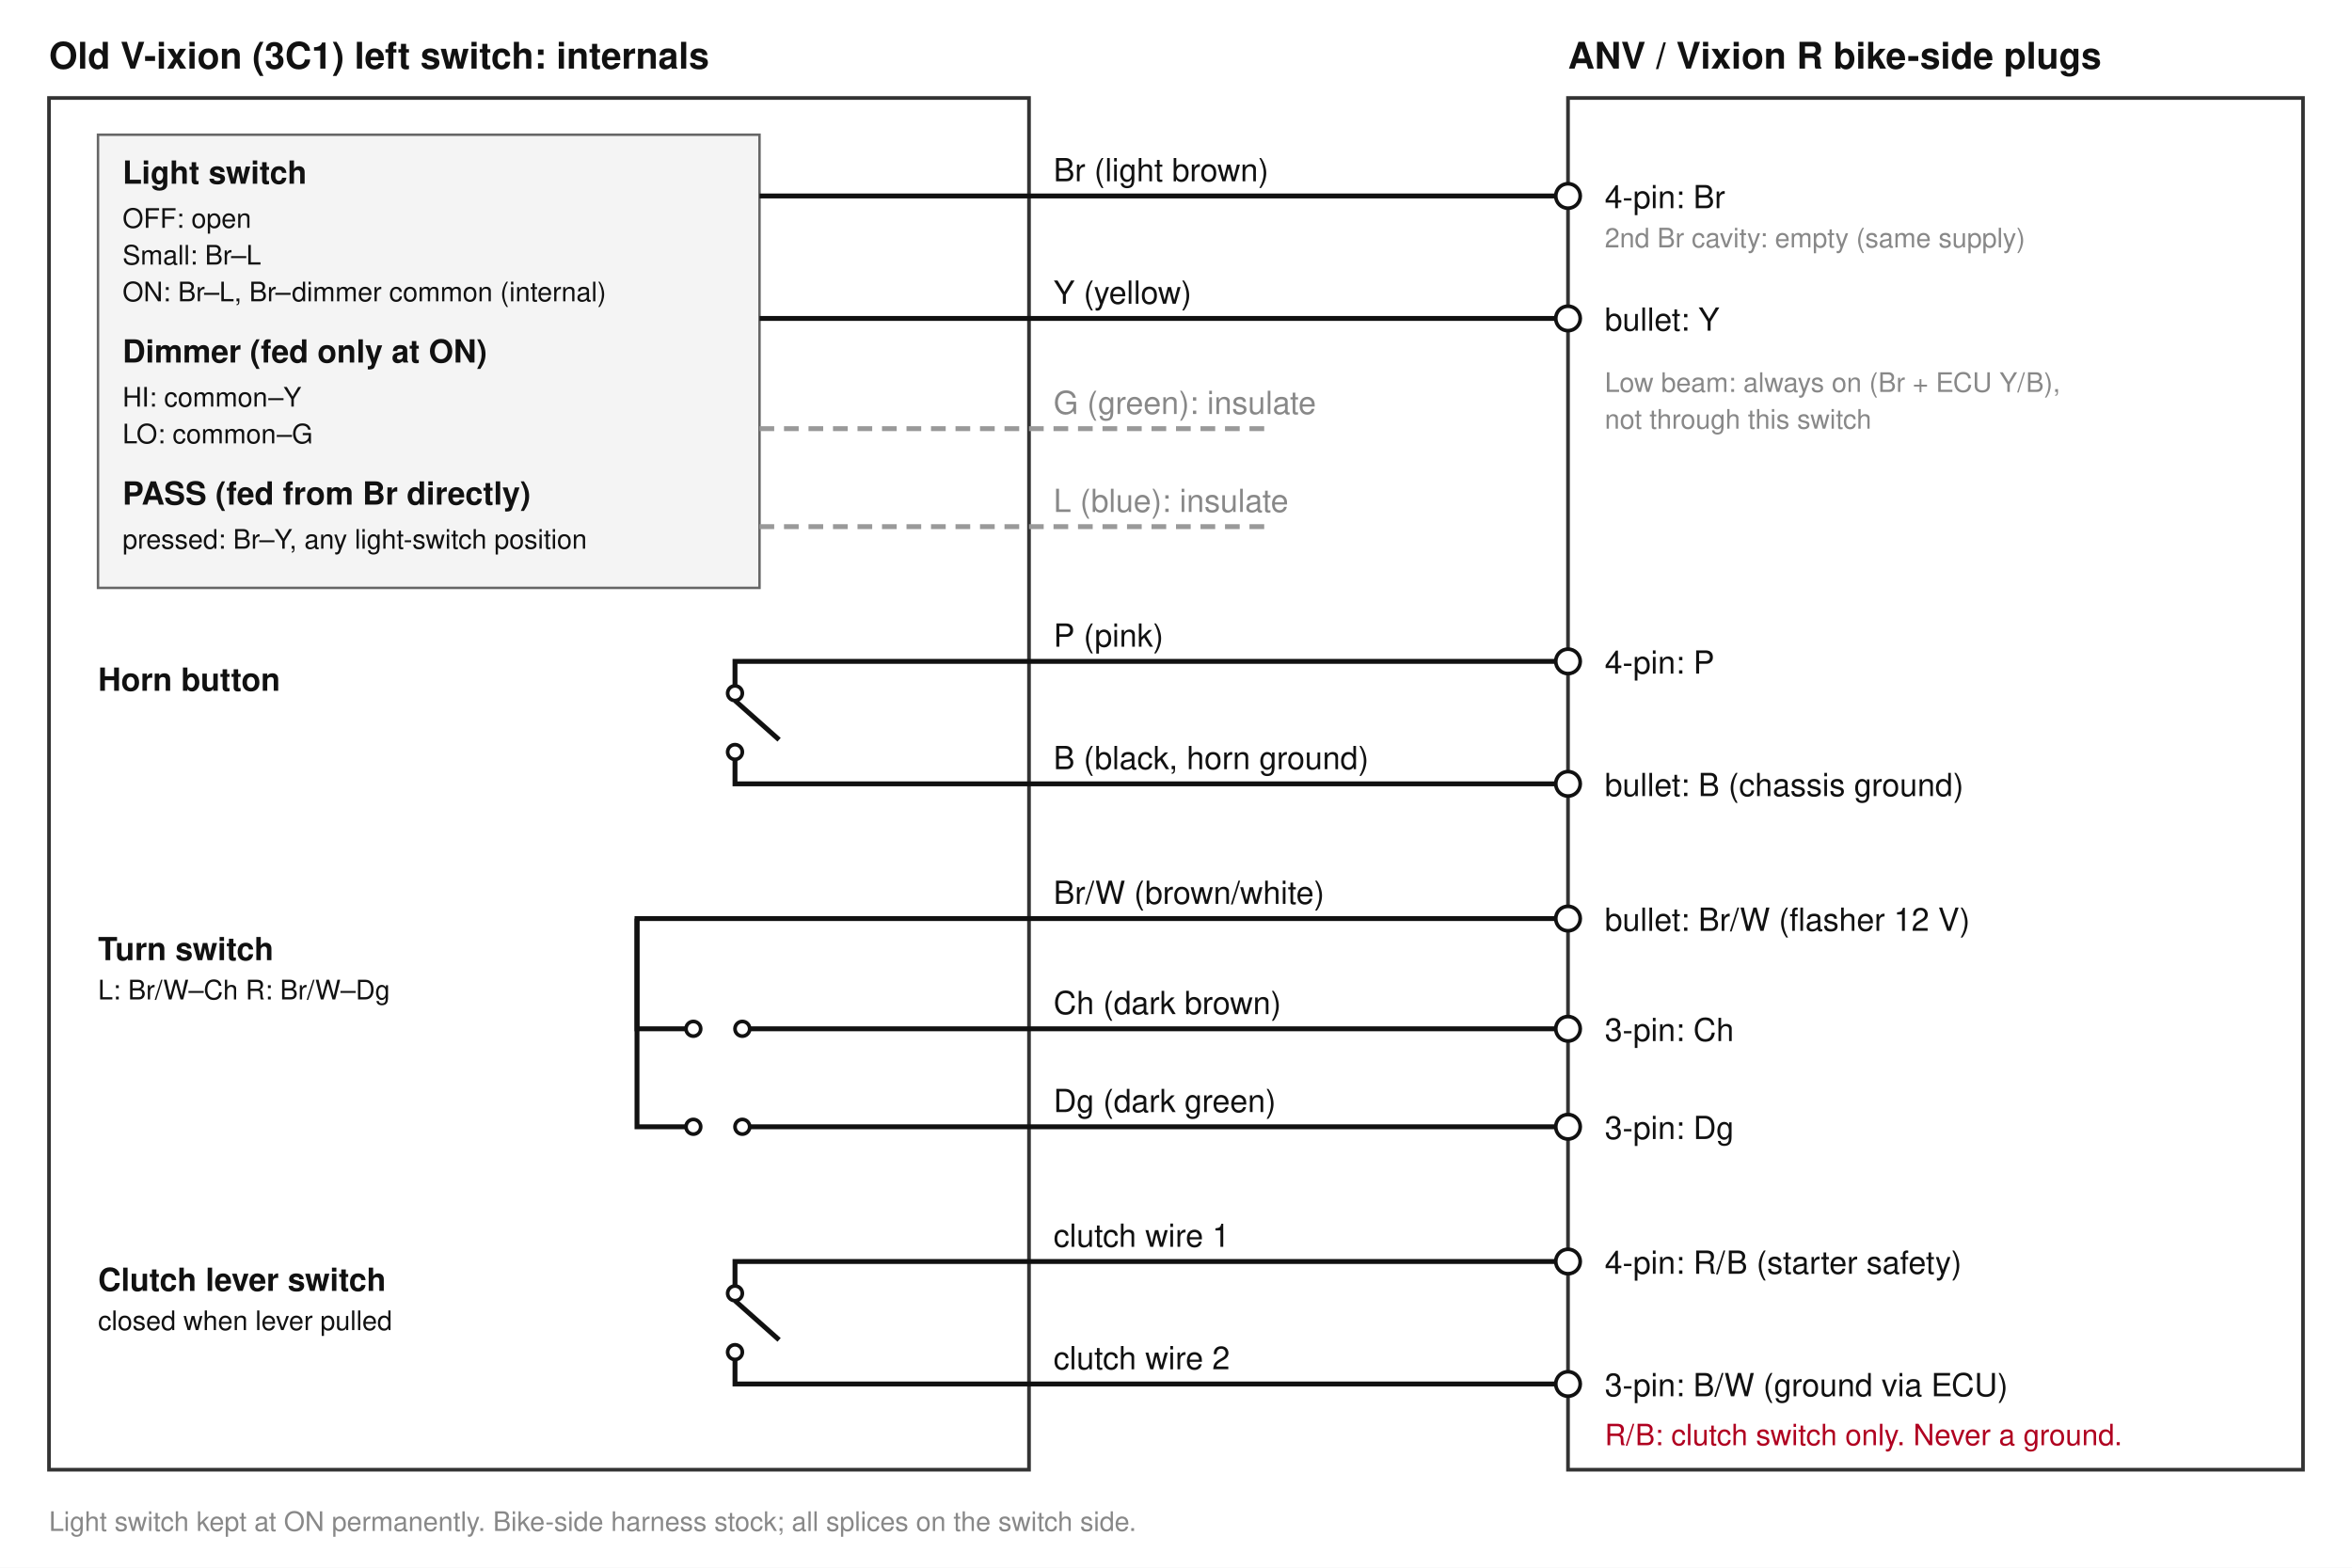
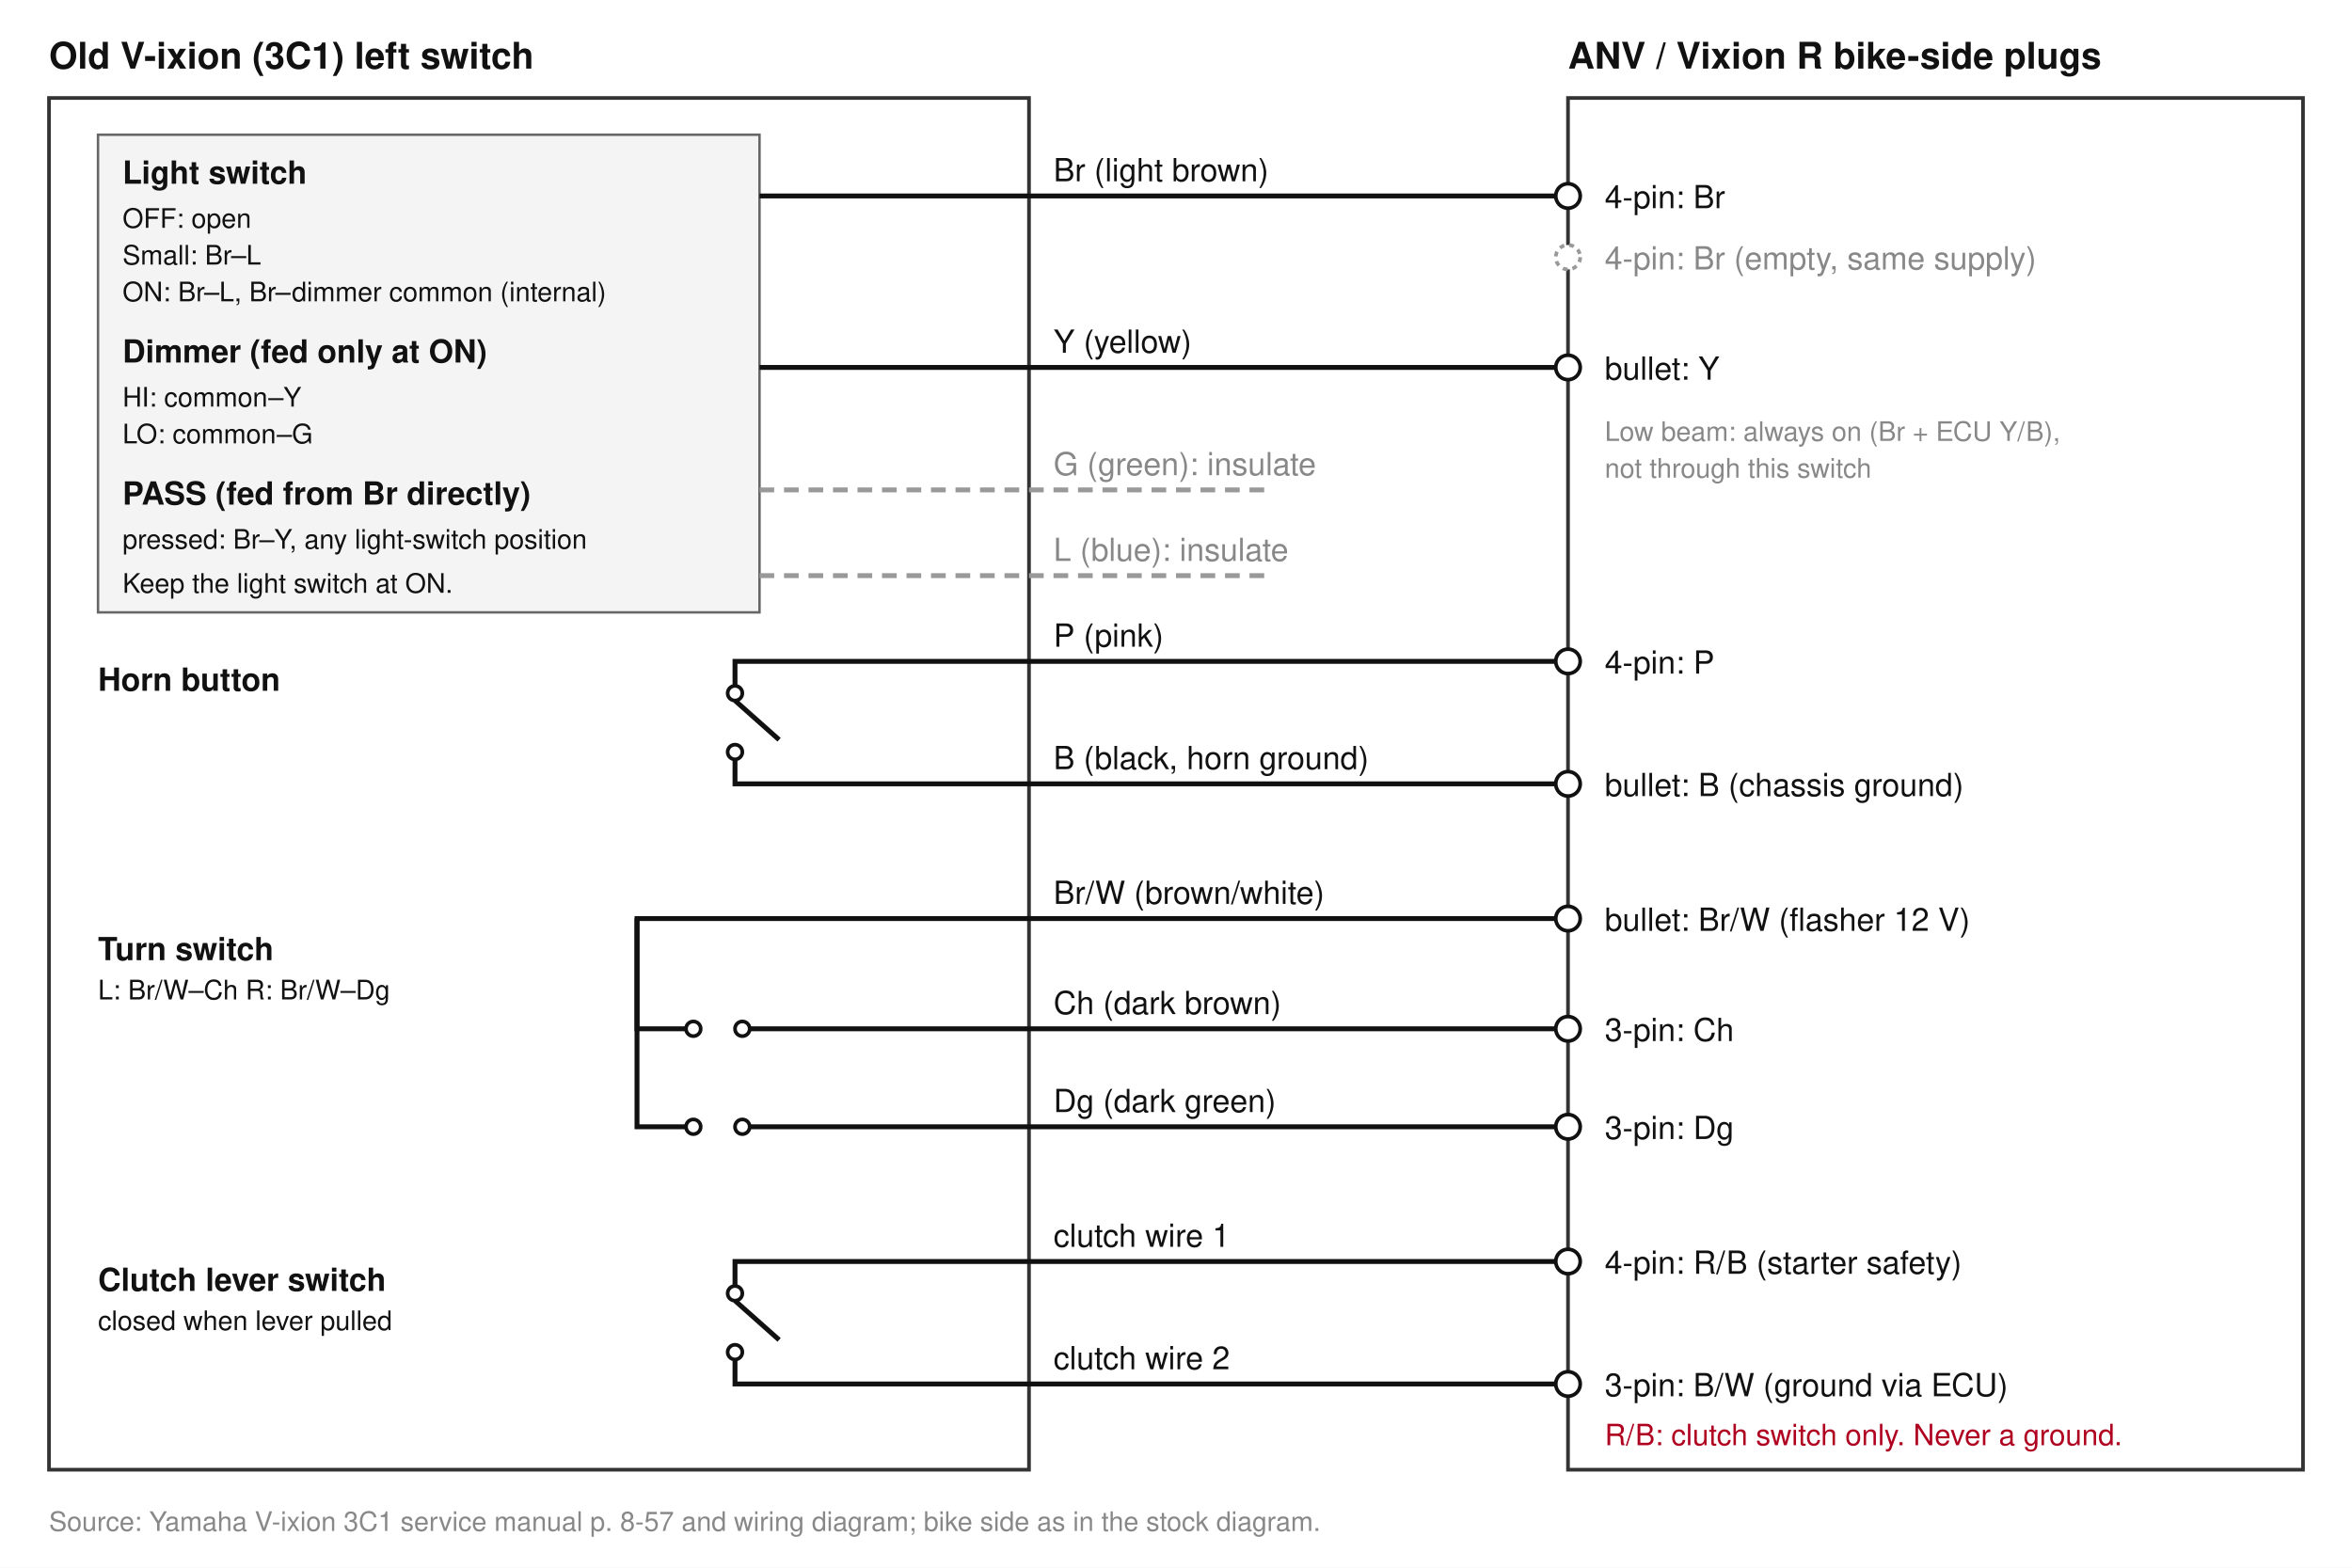
<svg xmlns="http://www.w3.org/2000/svg" viewBox="0 0 960 640" font-family="Helvetica, Arial, sans-serif" font-size="13">
  <rect width="960" height="640" fill="#ffffff" />
  <style>
    .box{fill:none;stroke:#333;stroke-width:1.5}
    .sub{fill:#f4f4f4;stroke:#666;stroke-width:1}
    .w{stroke:#111;stroke-width:2;fill:none}
    .un{stroke:#999;stroke-width:2;fill:none;stroke-dasharray:6 4}
    .t{fill:#111}
    .g{fill:#888}
    .h{font-weight:bold;font-size:15px}
    .s{font-size:11px}
    .pin{fill:#fff;stroke:#111;stroke-width:1.5}
+     .pinx{fill:#fff;stroke:#999;stroke-width:1.5;stroke-dasharray:2 2}
    .warn{fill:#b00020;font-size:12px}
  </style>
-   <text x="20" y="28" class="t h">Old V-ixion (3C1) left switch: internals</text>
+   <text x="20" y="28" class="t h">Old V-ixion (3C1) left switch</text>
  <text x="640" y="28" class="t h">ANV / Vixion R bike-side plugs</text>
  <rect x="20" y="40" width="400" height="560" class="box" />
  <rect x="640" y="40" width="300" height="560" class="box" />
-   <rect x="40" y="55" width="270" height="185" class="sub" />
+   <rect x="40" y="55" width="270" height="195" class="sub" />
  <text x="50" y="75" class="t" font-weight="bold">Light switch</text>
  <text x="50" y="93" class="t s">OFF: open</text>
  <text x="50" y="108" class="t s">Small: Br–L</text>
  <text x="50" y="123" class="t s">ON: Br–L, Br–dimmer common (internal)</text>
  <text x="50" y="148" class="t" font-weight="bold">Dimmer (fed only at ON)</text>
  <text x="50" y="166" class="t s">HI: common–Y</text>
  <text x="50" y="181" class="t s">LO: common–G</text>
  <text x="50" y="206" class="t" font-weight="bold">PASS (fed from Br directly)</text>
  <text x="50" y="224" class="t s">pressed: Br–Y, any light-switch position</text>
+   <text x="50" y="242" class="t s">Keep the light switch at ON.</text>
  <line x1="310" y1="80" x2="640" y2="80" class="w" />
-   <line x1="310" y1="130" x2="640" y2="130" class="w" />
-   <line x1="310" y1="175" x2="520" y2="175" class="un" />
-   <line x1="310" y1="215" x2="520" y2="215" class="un" />
+   <line x1="310" y1="150" x2="640" y2="150" class="w" />
+   <line x1="310" y1="200" x2="520" y2="200" class="un" />
+   <line x1="310" y1="235" x2="520" y2="235" class="un" />
  <text x="430" y="74" class="t">Br (light brown)</text>
-   <text x="430" y="124" class="t">Y (yellow)</text>
-   <text x="430" y="169" class="g">G (green): insulate</text>
-   <text x="430" y="209" class="g">L (blue): insulate</text>
+   <text x="430" y="144" class="t">Y (yellow)</text>
+   <text x="430" y="194" class="g">G (green): insulate</text>
+   <text x="430" y="229" class="g">L (blue): insulate</text>
  <text x="40" y="282" class="t" font-weight="bold">Horn button</text>
  <polyline points="640,270 300,270 300,280" class="w" />
  <circle cx="300" cy="283" r="3" class="pin" />
  <line x1="300" y1="286" x2="318" y2="302" class="w" />
  <circle cx="300" cy="307" r="3" class="pin" />
  <polyline points="300,310 300,320 640,320" class="w" />
  <text x="430" y="264" class="t">P (pink)</text>
  <text x="430" y="314" class="t">B (black, horn ground)</text>
  <text x="40" y="392" class="t" font-weight="bold">Turn switch</text>
  <text x="40" y="408" class="t s">L: Br/W–Ch   R: Br/W–Dg</text>
  <polyline points="640,375 260,375 260,420 280,420" class="w" />
  <polyline points="260,375 260,460 280,460" class="w" />
  <circle cx="283" cy="420" r="3" class="pin" />
  <circle cx="283" cy="460" r="3" class="pin" />
  <circle cx="303" cy="420" r="3" class="pin" />
  <circle cx="303" cy="460" r="3" class="pin" />
  <line x1="306" y1="420" x2="640" y2="420" class="w" />
  <line x1="306" y1="460" x2="640" y2="460" class="w" />
  <text x="430" y="369" class="t">Br/W (brown/white)</text>
  <text x="430" y="414" class="t">Ch (dark brown)</text>
  <text x="430" y="454" class="t">Dg (dark green)</text>
  <text x="40" y="527" class="t" font-weight="bold">Clutch lever switch</text>
  <text x="40" y="543" class="t s">closed when lever pulled</text>
  <polyline points="640,515 300,515 300,525" class="w" />
  <circle cx="300" cy="528" r="3" class="pin" />
  <line x1="300" y1="531" x2="318" y2="547" class="w" />
  <circle cx="300" cy="552" r="3" class="pin" />
  <polyline points="300,555 300,565 640,565" class="w" />
  <text x="430" y="509" class="t">clutch wire 1</text>
  <text x="430" y="559" class="t">clutch wire 2</text>
-   <g>
-     <circle cx="640" cy="80" r="5" class="pin" />
-     <text x="655" y="85" class="t">4-pin: Br</text>
-     <text x="655" y="101" class="g s">2nd Br cavity: empty (same supply)</text>
-     <circle cx="640" cy="130" r="5" class="pin" />
-     <text x="655" y="135" class="t">bullet: Y</text>
-     <circle cx="640" cy="270" r="5" class="pin" />
-     <text x="655" y="275" class="t">4-pin: P</text>
-     <circle cx="640" cy="320" r="5" class="pin" />
-     <text x="655" y="325" class="t">bullet: B (chassis ground)</text>
-     <circle cx="640" cy="375" r="5" class="pin" />
-     <text x="655" y="380" class="t">bullet: Br/W (flasher 12 V)</text>
-     <circle cx="640" cy="420" r="5" class="pin" />
-     <text x="655" y="425" class="t">3-pin: Ch</text>
-     <circle cx="640" cy="460" r="5" class="pin" />
-     <text x="655" y="465" class="t">3-pin: Dg</text>
-     <circle cx="640" cy="515" r="5" class="pin" />
-     <text x="655" y="520" class="t">4-pin: R/B (starter safety)</text>
-     <circle cx="640" cy="565" r="5" class="pin" />
-     <text x="655" y="570" class="t">3-pin: B/W (ground via ECU)</text>
-   </g>
-   <text x="655" y="160" class="g s">Low beam: always on (Br + ECU Y/B),</text>
-   <text x="655" y="175" class="g s">not through this switch</text>
+   <circle cx="640" cy="80" r="5" class="pin" />
+   <text x="655" y="85" class="t">4-pin: Br</text>
+   <circle cx="640" cy="105" r="5" class="pinx" />
+   <text x="655" y="110" class="g">4-pin: Br (empty, same supply)</text>
+   <circle cx="640" cy="150" r="5" class="pin" />
+   <text x="655" y="155" class="t">bullet: Y</text>
+   <circle cx="640" cy="270" r="5" class="pin" />
+   <text x="655" y="275" class="t">4-pin: P</text>
+   <circle cx="640" cy="320" r="5" class="pin" />
+   <text x="655" y="325" class="t">bullet: B (chassis ground)</text>
+   <circle cx="640" cy="375" r="5" class="pin" />
+   <text x="655" y="380" class="t">bullet: Br/W (flasher 12 V)</text>
+   <circle cx="640" cy="420" r="5" class="pin" />
+   <text x="655" y="425" class="t">3-pin: Ch</text>
+   <circle cx="640" cy="460" r="5" class="pin" />
+   <text x="655" y="465" class="t">3-pin: Dg</text>
+   <circle cx="640" cy="515" r="5" class="pin" />
+   <text x="655" y="520" class="t">4-pin: R/B (starter safety)</text>
+   <circle cx="640" cy="565" r="5" class="pin" />
+   <text x="655" y="570" class="t">3-pin: B/W (ground via ECU)</text>
+   <text x="655" y="180" class="g s">Low beam: always on (Br + ECU Y/B),</text>
+   <text x="655" y="195" class="g s">not through this switch</text>
  <text x="655" y="590" class="warn">R/B: clutch switch only. Never a ground.</text>
-   <text x="20" y="625" class="g s">Light switch kept at ON permanently. Bike-side harness stock; all splices on the switch side.</text>
+   <text x="20" y="625" class="g s">Source: Yamaha V-ixion 3C1 service manual p. 8-57 and wiring diagram; bike side as in the stock diagram.</text>
</svg>
